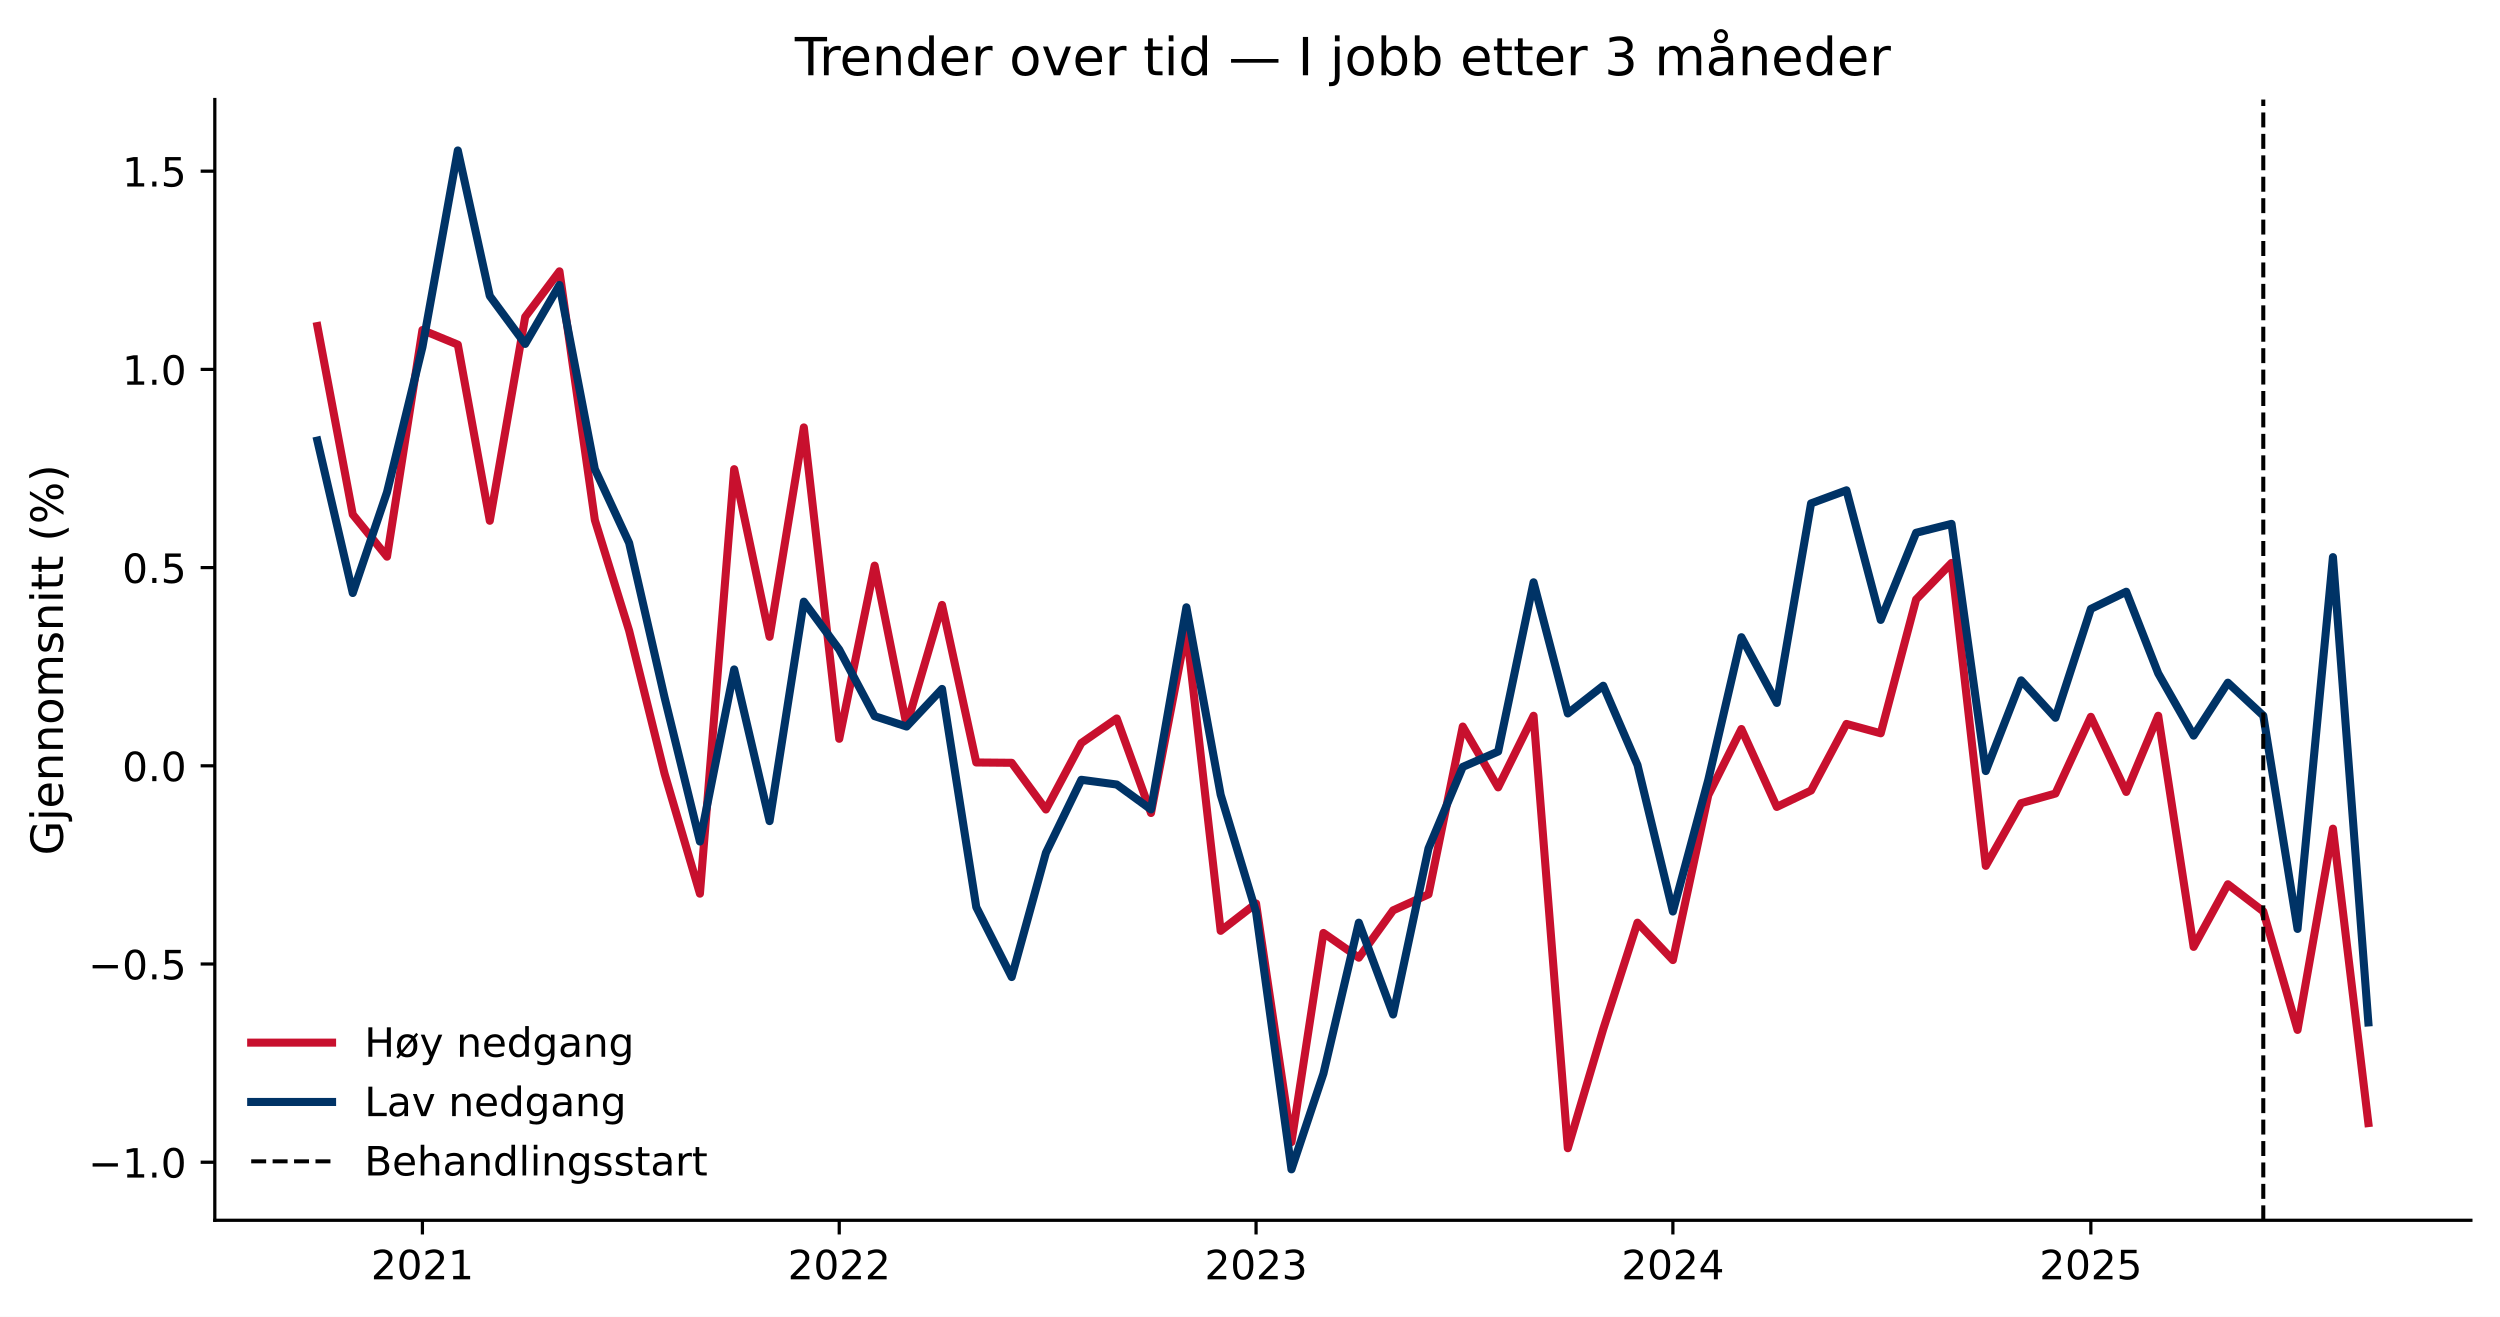
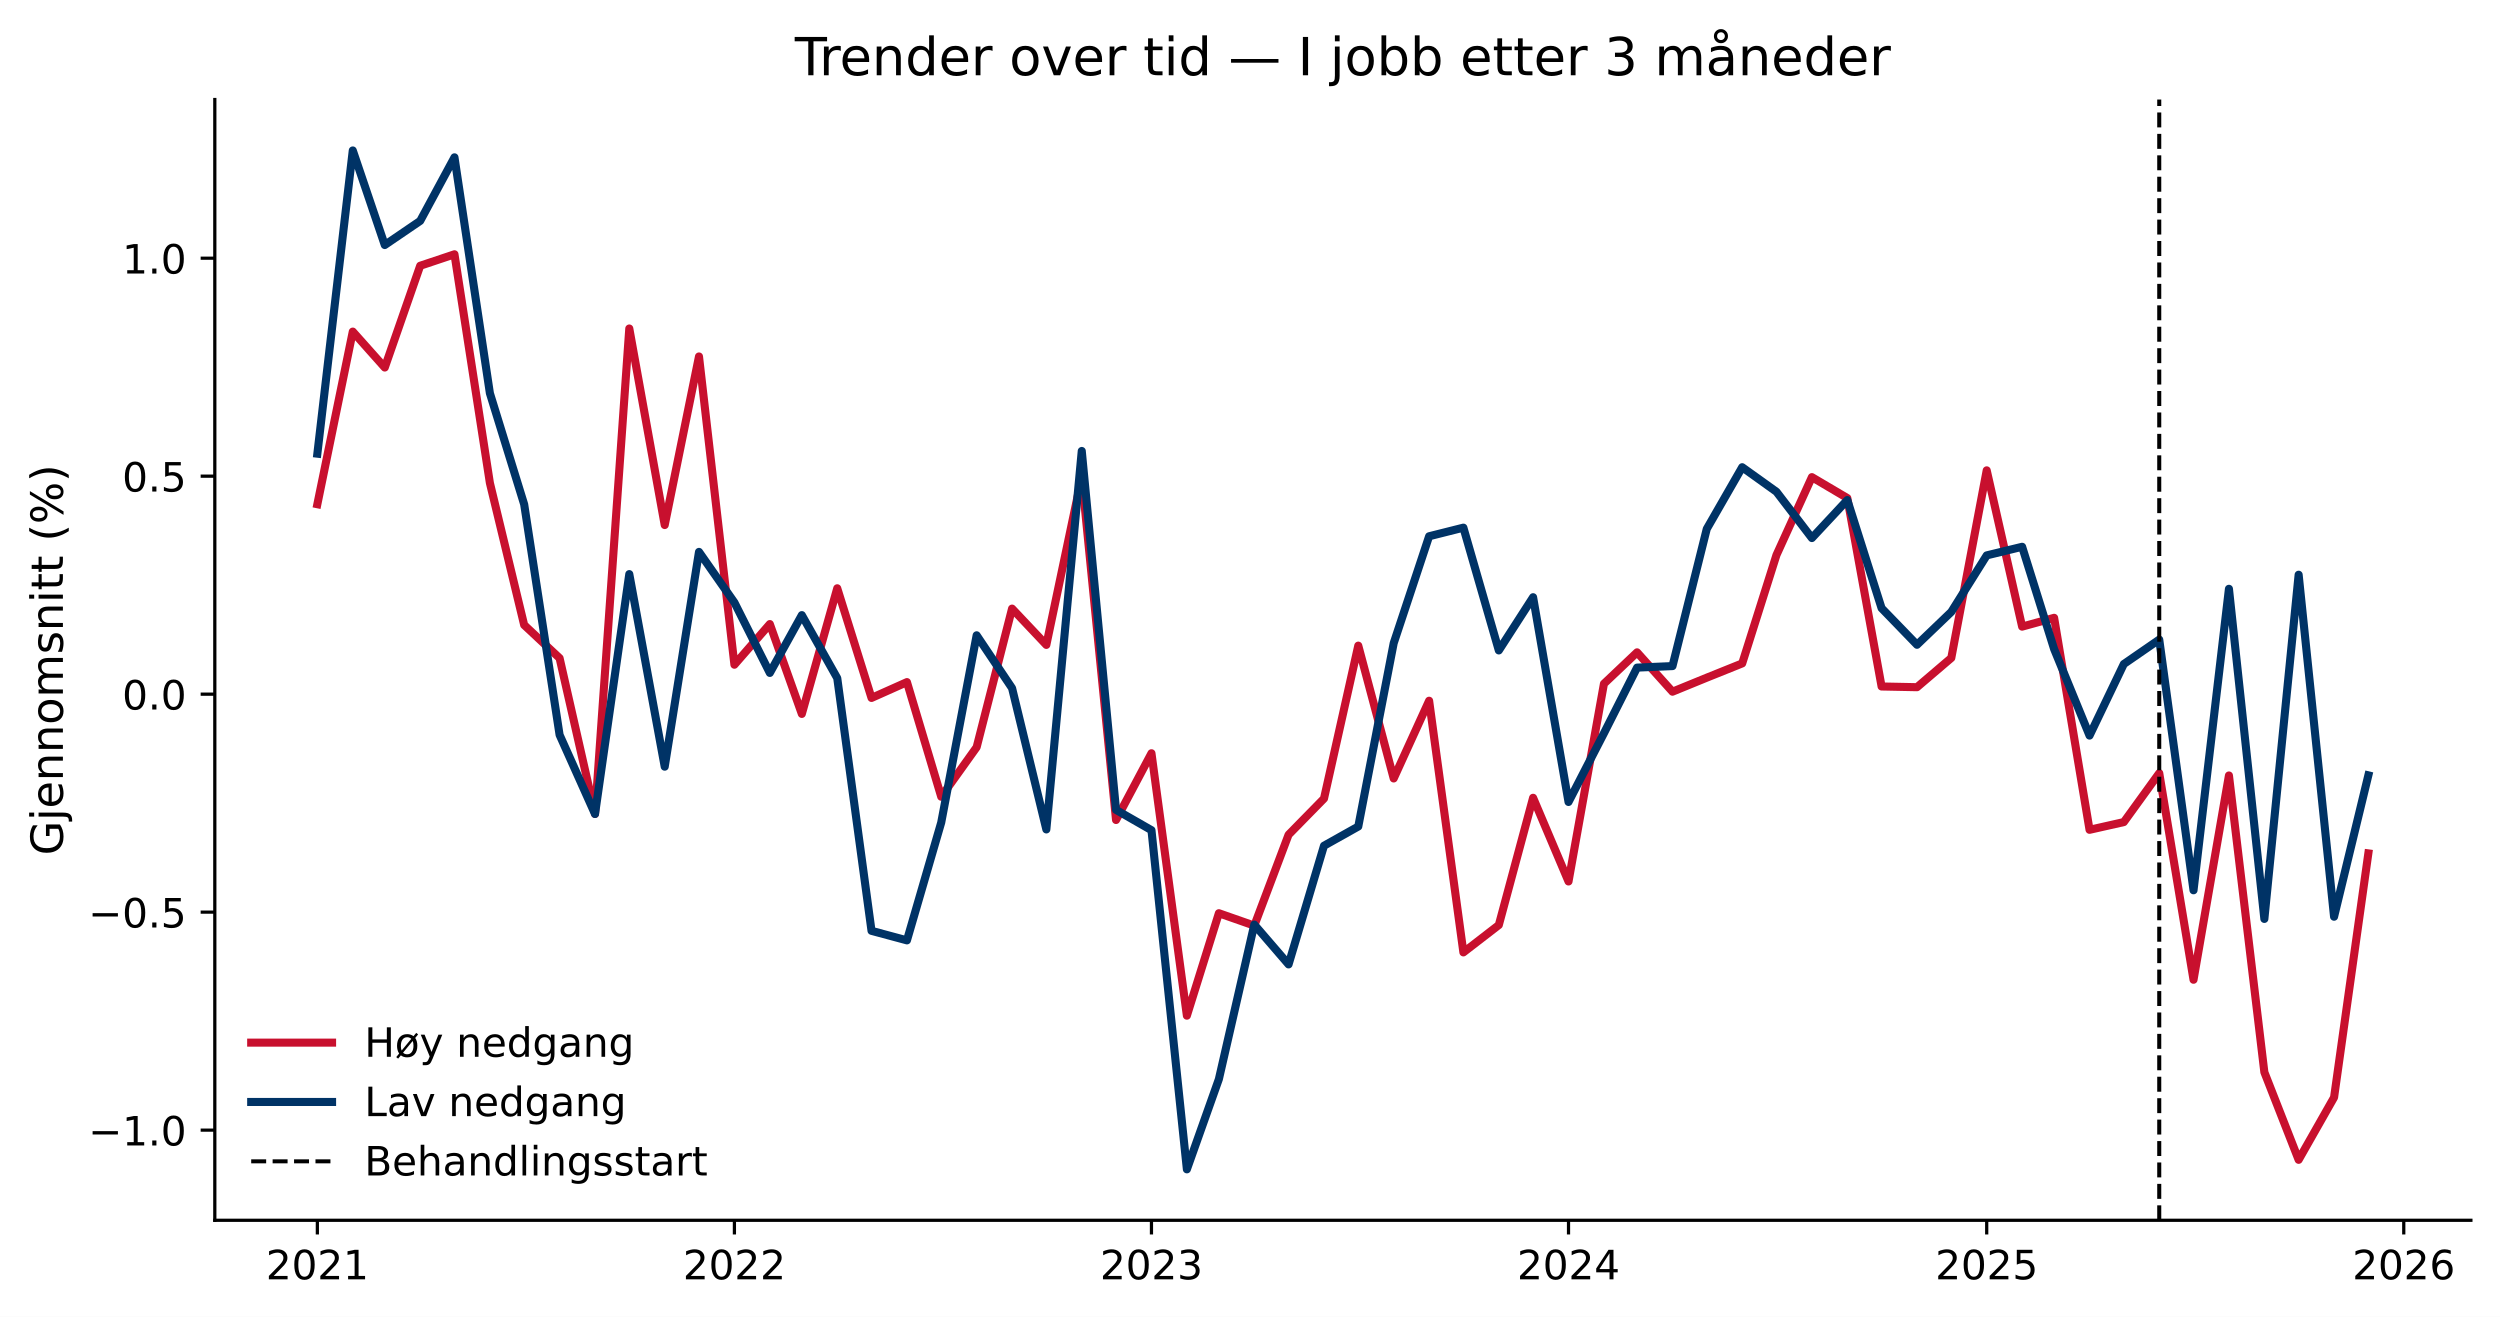
<svg xmlns="http://www.w3.org/2000/svg" xmlns:xlink="http://www.w3.org/1999/xlink" width="618.329pt" height="325.692pt" viewBox="0 0 618.329 325.692" version="1.1">
  <defs>
    <style type="text/css">*{stroke-linejoin: round; stroke-linecap: butt}</style>
  </defs>
  <g id="figure_1">
    <g id="patch_1">
      <path d="M 0 325.692  L 618.329 325.692  L 618.329 0  L 0 0  z " style="fill: #ffffff" />
    </g>
    <g id="axes_1">
      <g id="patch_2">
        <path d="M 53.129 301.814  L 611.129 301.814  L 611.129 24.614  L 53.129 24.614  z " style="fill: #ffffff" />
      </g>
      <g id="matplotlib.axis_1">
        <g id="xtick_1">
          <g id="line2d_1">
            <defs>
-               <path id="m287f542891" d="M 0 0  L 0 3.5  " style="stroke: #000000; stroke-width: 0.8" />
-             </defs>
-             <g>
-               <use xlink:href="#m287f542891" x="104.477" y="301.814" style="stroke: #000000; stroke-width: 0.8" />
+               <path id="me3f193eb82" d="M 0 0  L 0 3.5  " style="stroke: #000000; stroke-width: 0.8" />
+             </defs>
+             <g>
+               <use xlink:href="#me3f193eb82" x="78.492" y="301.814" style="stroke: #000000; stroke-width: 0.8" />
            </g>
          </g>
          <g id="text_1">
-             <g transform="translate(91.7524 316.412) scale(0.1 -0.1)">
+             <g transform="translate(65.76739 316.412) scale(0.1 -0.1)">
              <defs>
                <path id="DejaVuSans-32" d="M 1228 531  L 3431 531  L 3431 0  L 469 0  L 469 531  Q 828 903 1448 1529  Q 2069 2156 2228 2338  Q 2531 2678 2651 2914  Q 2772 3150 2772 3378  Q 2772 3750 2511 3984  Q 2250 4219 1831 4219  Q 1534 4219 1204 4116  Q 875 4013 500 3803  L 500 4441  Q 881 4594 1212 4672  Q 1544 4750 1819 4750  Q 2544 4750 2975 4387  Q 3406 4025 3406 3419  Q 3406 3131 3298 2873  Q 3191 2616 2906 2266  Q 2828 2175 2409 1742  Q 1991 1309 1228 531  z " transform="scale(0.015625)" />
                <path id="DejaVuSans-30" d="M 2034 4250  Q 1547 4250 1301 3770  Q 1056 3291 1056 2328  Q 1056 1369 1301 889  Q 1547 409 2034 409  Q 2525 409 2770 889  Q 3016 1369 3016 2328  Q 3016 3291 2770 3770  Q 2525 4250 2034 4250  z M 2034 4750  Q 2819 4750 3233 4129  Q 3647 3509 3647 2328  Q 3647 1150 3233 529  Q 2819 -91 2034 -91  Q 1250 -91 836 529  Q 422 1150 422 2328  Q 422 3509 836 4129  Q 1250 4750 2034 4750  z " transform="scale(0.015625)" />
                <path id="DejaVuSans-31" d="M 794 531  L 1825 531  L 1825 4091  L 703 3866  L 703 4441  L 1819 4666  L 2450 4666  L 2450 531  L 3481 531  L 3481 0  L 794 0  L 794 531  z " transform="scale(0.015625)" />
              </defs>
              <use xlink:href="#DejaVuSans-32" />
              <use xlink:href="#DejaVuSans-30" transform="translate(63.62305 0)" />
              <use xlink:href="#DejaVuSans-32" transform="translate(127.2461 0)" />
              <use xlink:href="#DejaVuSans-31" transform="translate(190.8691 0)" />
            </g>
          </g>
        </g>
        <g id="xtick_2">
          <g id="line2d_2">
            <g>
-               <use xlink:href="#m287f542891" x="207.57" y="301.814" style="stroke: #000000; stroke-width: 0.8" />
+               <use xlink:href="#me3f193eb82" x="181.643" y="301.814" style="stroke: #000000; stroke-width: 0.8" />
            </g>
          </g>
          <g id="text_2">
-             <g transform="translate(194.8451 316.412) scale(0.1 -0.1)">
+             <g transform="translate(168.9176 316.412) scale(0.1 -0.1)">
              <use xlink:href="#DejaVuSans-32" />
              <use xlink:href="#DejaVuSans-30" transform="translate(63.62305 0)" />
              <use xlink:href="#DejaVuSans-32" transform="translate(127.2461 0)" />
              <use xlink:href="#DejaVuSans-32" transform="translate(190.8691 0)" />
            </g>
          </g>
        </g>
        <g id="xtick_3">
          <g id="line2d_3">
            <g>
-               <use xlink:href="#m287f542891" x="310.663" y="301.814" style="stroke: #000000; stroke-width: 0.8" />
+               <use xlink:href="#me3f193eb82" x="284.793" y="301.814" style="stroke: #000000; stroke-width: 0.8" />
            </g>
          </g>
          <g id="text_3">
-             <g transform="translate(297.9379 316.412) scale(0.1 -0.1)">
+             <g transform="translate(272.0677 316.412) scale(0.1 -0.1)">
              <defs>
                <path id="DejaVuSans-33" d="M 2597 2516  Q 3050 2419 3304 2112  Q 3559 1806 3559 1356  Q 3559 666 3084 287  Q 2609 -91 1734 -91  Q 1441 -91 1130 -33  Q 819 25 488 141  L 488 750  Q 750 597 1062 519  Q 1375 441 1716 441  Q 2309 441 2620 675  Q 2931 909 2931 1356  Q 2931 1769 2642 2001  Q 2353 2234 1838 2234  L 1294 2234  L 1294 2753  L 1863 2753  Q 2328 2753 2575 2939  Q 2822 3125 2822 3475  Q 2822 3834 2567 4026  Q 2313 4219 1838 4219  Q 1578 4219 1281 4162  Q 984 4106 628 3988  L 628 4550  Q 988 4650 1302 4700  Q 1616 4750 1894 4750  Q 2613 4750 3031 4423  Q 3450 4097 3450 3541  Q 3450 3153 3228 2886  Q 3006 2619 2597 2516  z " transform="scale(0.015625)" />
              </defs>
              <use xlink:href="#DejaVuSans-32" />
              <use xlink:href="#DejaVuSans-30" transform="translate(63.62305 0)" />
              <use xlink:href="#DejaVuSans-32" transform="translate(127.2461 0)" />
              <use xlink:href="#DejaVuSans-33" transform="translate(190.8691 0)" />
            </g>
          </g>
        </g>
        <g id="xtick_4">
          <g id="line2d_4">
            <g>
-               <use xlink:href="#m287f542891" x="413.756" y="301.814" style="stroke: #000000; stroke-width: 0.8" />
+               <use xlink:href="#me3f193eb82" x="387.943" y="301.814" style="stroke: #000000; stroke-width: 0.8" />
            </g>
          </g>
          <g id="text_4">
-             <g transform="translate(401.0306 316.412) scale(0.1 -0.1)">
+             <g transform="translate(375.2179 316.412) scale(0.1 -0.1)">
              <defs>
                <path id="DejaVuSans-34" d="M 2419 4116  L 825 1625  L 2419 1625  L 2419 4116  z M 2253 4666  L 3047 4666  L 3047 1625  L 3713 1625  L 3713 1100  L 3047 1100  L 3047 0  L 2419 0  L 2419 1100  L 313 1100  L 313 1709  L 2253 4666  z " transform="scale(0.015625)" />
              </defs>
              <use xlink:href="#DejaVuSans-32" />
              <use xlink:href="#DejaVuSans-30" transform="translate(63.62305 0)" />
              <use xlink:href="#DejaVuSans-32" transform="translate(127.2461 0)" />
              <use xlink:href="#DejaVuSans-34" transform="translate(190.8691 0)" />
            </g>
          </g>
        </g>
        <g id="xtick_5">
          <g id="line2d_5">
            <g>
-               <use xlink:href="#m287f542891" x="517.131" y="301.814" style="stroke: #000000; stroke-width: 0.8" />
+               <use xlink:href="#me3f193eb82" x="491.376" y="301.814" style="stroke: #000000; stroke-width: 0.8" />
            </g>
          </g>
          <g id="text_5">
-             <g transform="translate(504.4058 316.412) scale(0.1 -0.1)">
+             <g transform="translate(478.6506 316.412) scale(0.1 -0.1)">
              <defs>
                <path id="DejaVuSans-35" d="M 691 4666  L 3169 4666  L 3169 4134  L 1269 4134  L 1269 2991  Q 1406 3038 1543 3061  Q 1681 3084 1819 3084  Q 2600 3084 3056 2656  Q 3513 2228 3513 1497  Q 3513 744 3044 326  Q 2575 -91 1722 -91  Q 1428 -91 1123 -41  Q 819 9 494 109  L 494 744  Q 775 591 1075 516  Q 1375 441 1709 441  Q 2250 441 2565 725  Q 2881 1009 2881 1497  Q 2881 1984 2565 2268  Q 2250 2553 1709 2553  Q 1456 2553 1204 2497  Q 953 2441 691 2322  L 691 4666  z " transform="scale(0.015625)" />
              </defs>
              <use xlink:href="#DejaVuSans-32" />
              <use xlink:href="#DejaVuSans-30" transform="translate(63.62305 0)" />
              <use xlink:href="#DejaVuSans-32" transform="translate(127.2461 0)" />
              <use xlink:href="#DejaVuSans-35" transform="translate(190.8691 0)" />
+             </g>
+           </g>
+         </g>
+         <g id="xtick_6">
+           <g id="line2d_6">
+             <g>
+               <use xlink:href="#me3f193eb82" x="594.526" y="301.814" style="stroke: #000000; stroke-width: 0.8" />
+             </g>
+           </g>
+           <g id="text_6">
+             <g transform="translate(581.8008 316.412) scale(0.1 -0.1)">
+               <defs>
+                 <path id="DejaVuSans-36" d="M 2113 2584  Q 1688 2584 1439 2293  Q 1191 2003 1191 1497  Q 1191 994 1439 701  Q 1688 409 2113 409  Q 2538 409 2786 701  Q 3034 994 3034 1497  Q 3034 2003 2786 2293  Q 2538 2584 2113 2584  z M 3366 4563  L 3366 3988  Q 3128 4100 2886 4159  Q 2644 4219 2406 4219  Q 1781 4219 1451 3797  Q 1122 3375 1075 2522  Q 1259 2794 1537 2939  Q 1816 3084 2150 3084  Q 2853 3084 3261 2657  Q 3669 2231 3669 1497  Q 3669 778 3244 343  Q 2819 -91 2113 -91  Q 1303 -91 875 529  Q 447 1150 447 2328  Q 447 3434 972 4092  Q 1497 4750 2381 4750  Q 2619 4750 2861 4703  Q 3103 4656 3366 4563  z " transform="scale(0.015625)" />
+               </defs>
+               <use xlink:href="#DejaVuSans-32" />
+               <use xlink:href="#DejaVuSans-30" transform="translate(63.62305 0)" />
+               <use xlink:href="#DejaVuSans-32" transform="translate(127.2461 0)" />
+               <use xlink:href="#DejaVuSans-36" transform="translate(190.8691 0)" />
            </g>
          </g>
        </g>
      </g>
      <g id="matplotlib.axis_2">
        <g id="ytick_1">
-           <g id="line2d_6">
-             <defs>
-               <path id="ma237660a76" d="M 0 0  L -3.5 0  " style="stroke: #000000; stroke-width: 0.8" />
-             </defs>
-             <g>
-               <use xlink:href="#ma237660a76" x="53.129" y="287.454" style="stroke: #000000; stroke-width: 0.8" />
-             </g>
-           </g>
-           <g id="text_6">
-             <g transform="translate(21.84594 291.2534) scale(0.1 -0.1)">
+           <g id="line2d_7">
+             <defs>
+               <path id="mc061565eb1" d="M 0 0  L -3.5 0  " style="stroke: #000000; stroke-width: 0.8" />
+             </defs>
+             <g>
+               <use xlink:href="#mc061565eb1" x="53.129" y="279.515" style="stroke: #000000; stroke-width: 0.8" />
+             </g>
+           </g>
+           <g id="text_7">
+             <g transform="translate(21.84594 283.3145) scale(0.1 -0.1)">
              <defs>
                <path id="DejaVuSans-2212" d="M 678 2272  L 4684 2272  L 4684 1741  L 678 1741  L 678 2272  z " transform="scale(0.015625)" />
                <path id="DejaVuSans-2e" d="M 684 794  L 1344 794  L 1344 0  L 684 0  L 684 794  z " transform="scale(0.015625)" />
              </defs>
              <use xlink:href="#DejaVuSans-2212" />
              <use xlink:href="#DejaVuSans-31" transform="translate(83.78906 0)" />
              <use xlink:href="#DejaVuSans-2e" transform="translate(147.4121 0)" />
              <use xlink:href="#DejaVuSans-30" transform="translate(179.1992 0)" />
            </g>
          </g>
        </g>
        <g id="ytick_2">
-           <g id="line2d_7">
-             <g>
-               <use xlink:href="#ma237660a76" x="53.129" y="238.431" style="stroke: #000000; stroke-width: 0.8" />
-             </g>
-           </g>
-           <g id="text_7">
-             <g transform="translate(21.84594 242.2302) scale(0.1 -0.1)">
+           <g id="line2d_8">
+             <g>
+               <use xlink:href="#mc061565eb1" x="53.129" y="225.602" style="stroke: #000000; stroke-width: 0.8" />
+             </g>
+           </g>
+           <g id="text_8">
+             <g transform="translate(21.84594 229.4011) scale(0.1 -0.1)">
              <use xlink:href="#DejaVuSans-2212" />
              <use xlink:href="#DejaVuSans-30" transform="translate(83.78906 0)" />
              <use xlink:href="#DejaVuSans-2e" transform="translate(147.4121 0)" />
              <use xlink:href="#DejaVuSans-35" transform="translate(179.1992 0)" />
            </g>
          </g>
        </g>
        <g id="ytick_3">
-           <g id="line2d_8">
-             <g>
-               <use xlink:href="#ma237660a76" x="53.129" y="189.408" style="stroke: #000000; stroke-width: 0.8" />
-             </g>
-           </g>
-           <g id="text_8">
-             <g transform="translate(30.22563 193.2071) scale(0.1 -0.1)">
+           <g id="line2d_9">
+             <g>
+               <use xlink:href="#mc061565eb1" x="53.129" y="171.688" style="stroke: #000000; stroke-width: 0.8" />
+             </g>
+           </g>
+           <g id="text_9">
+             <g transform="translate(30.22563 175.4877) scale(0.1 -0.1)">
              <use xlink:href="#DejaVuSans-30" />
              <use xlink:href="#DejaVuSans-2e" transform="translate(63.62305 0)" />
              <use xlink:href="#DejaVuSans-30" transform="translate(95.41016 0)" />
            </g>
          </g>
        </g>
        <g id="ytick_4">
-           <g id="line2d_9">
-             <g>
-               <use xlink:href="#ma237660a76" x="53.129" y="140.385" style="stroke: #000000; stroke-width: 0.8" />
-             </g>
-           </g>
-           <g id="text_9">
-             <g transform="translate(30.22563 144.1839) scale(0.1 -0.1)">
+           <g id="line2d_10">
+             <g>
+               <use xlink:href="#mc061565eb1" x="53.129" y="117.775" style="stroke: #000000; stroke-width: 0.8" />
+             </g>
+           </g>
+           <g id="text_10">
+             <g transform="translate(30.22563 121.5743) scale(0.1 -0.1)">
              <use xlink:href="#DejaVuSans-30" />
              <use xlink:href="#DejaVuSans-2e" transform="translate(63.62305 0)" />
              <use xlink:href="#DejaVuSans-35" transform="translate(95.41016 0)" />
            </g>
          </g>
        </g>
        <g id="ytick_5">
-           <g id="line2d_10">
-             <g>
-               <use xlink:href="#ma237660a76" x="53.129" y="91.362" style="stroke: #000000; stroke-width: 0.8" />
-             </g>
-           </g>
-           <g id="text_10">
-             <g transform="translate(30.22563 95.16079) scale(0.1 -0.1)">
+           <g id="line2d_11">
+             <g>
+               <use xlink:href="#mc061565eb1" x="53.129" y="63.862" style="stroke: #000000; stroke-width: 0.8" />
+             </g>
+           </g>
+           <g id="text_11">
+             <g transform="translate(30.22563 67.66091) scale(0.1 -0.1)">
              <use xlink:href="#DejaVuSans-31" />
              <use xlink:href="#DejaVuSans-2e" transform="translate(63.62305 0)" />
              <use xlink:href="#DejaVuSans-30" transform="translate(95.41016 0)" />
-             </g>
-           </g>
-         </g>
-         <g id="ytick_6">
-           <g id="line2d_11">
-             <g>
-               <use xlink:href="#ma237660a76" x="53.129" y="42.338" style="stroke: #000000; stroke-width: 0.8" />
-             </g>
-           </g>
-           <g id="text_11">
-             <g transform="translate(30.22563 46.13764) scale(0.1 -0.1)">
-               <use xlink:href="#DejaVuSans-31" />
-               <use xlink:href="#DejaVuSans-2e" transform="translate(63.62305 0)" />
-               <use xlink:href="#DejaVuSans-35" transform="translate(95.41016 0)" />
            </g>
          </g>
        </g>
        <g id="text_12">
          <g transform="translate(15.55828 211.538) rotate(-90) scale(0.11 -0.11)">
            <defs>
              <path id="DejaVuSans-47" d="M 3809 666  L 3809 1919  L 2778 1919  L 2778 2438  L 4434 2438  L 4434 434  Q 4069 175 3628 42  Q 3188 -91 2688 -91  Q 1594 -91 976 548  Q 359 1188 359 2328  Q 359 3472 976 4111  Q 1594 4750 2688 4750  Q 3144 4750 3555 4637  Q 3966 4525 4313 4306  L 4313 3634  Q 3963 3931 3569 4081  Q 3175 4231 2741 4231  Q 1884 4231 1454 3753  Q 1025 3275 1025 2328  Q 1025 1384 1454 906  Q 1884 428 2741 428  Q 3075 428 3337 486  Q 3600 544 3809 666  z " transform="scale(0.015625)" />
              <path id="DejaVuSans-6a" d="M 603 3500  L 1178 3500  L 1178 -63  Q 1178 -731 923 -1031  Q 669 -1331 103 -1331  L -116 -1331  L -116 -844  L 38 -844  Q 366 -844 484 -692  Q 603 -541 603 -63  L 603 3500  z M 603 4863  L 1178 4863  L 1178 4134  L 603 4134  L 603 4863  z " transform="scale(0.015625)" />
              <path id="DejaVuSans-65" d="M 3597 1894  L 3597 1613  L 953 1613  Q 991 1019 1311 708  Q 1631 397 2203 397  Q 2534 397 2845 478  Q 3156 559 3463 722  L 3463 178  Q 3153 47 2828 -22  Q 2503 -91 2169 -91  Q 1331 -91 842 396  Q 353 884 353 1716  Q 353 2575 817 3079  Q 1281 3584 2069 3584  Q 2775 3584 3186 3129  Q 3597 2675 3597 1894  z M 3022 2063  Q 3016 2534 2758 2815  Q 2500 3097 2075 3097  Q 1594 3097 1305 2825  Q 1016 2553 972 2059  L 3022 2063  z " transform="scale(0.015625)" />
              <path id="DejaVuSans-6e" d="M 3513 2113  L 3513 0  L 2938 0  L 2938 2094  Q 2938 2591 2744 2837  Q 2550 3084 2163 3084  Q 1697 3084 1428 2787  Q 1159 2491 1159 1978  L 1159 0  L 581 0  L 581 3500  L 1159 3500  L 1159 2956  Q 1366 3272 1645 3428  Q 1925 3584 2291 3584  Q 2894 3584 3203 3211  Q 3513 2838 3513 2113  z " transform="scale(0.015625)" />
              <path id="DejaVuSans-6f" d="M 1959 3097  Q 1497 3097 1228 2736  Q 959 2375 959 1747  Q 959 1119 1226 758  Q 1494 397 1959 397  Q 2419 397 2687 759  Q 2956 1122 2956 1747  Q 2956 2369 2687 2733  Q 2419 3097 1959 3097  z M 1959 3584  Q 2709 3584 3137 3096  Q 3566 2609 3566 1747  Q 3566 888 3137 398  Q 2709 -91 1959 -91  Q 1206 -91 779 398  Q 353 888 353 1747  Q 353 2609 779 3096  Q 1206 3584 1959 3584  z " transform="scale(0.015625)" />
              <path id="DejaVuSans-6d" d="M 3328 2828  Q 3544 3216 3844 3400  Q 4144 3584 4550 3584  Q 5097 3584 5394 3201  Q 5691 2819 5691 2113  L 5691 0  L 5113 0  L 5113 2094  Q 5113 2597 4934 2840  Q 4756 3084 4391 3084  Q 3944 3084 3684 2787  Q 3425 2491 3425 1978  L 3425 0  L 2847 0  L 2847 2094  Q 2847 2600 2669 2842  Q 2491 3084 2119 3084  Q 1678 3084 1418 2786  Q 1159 2488 1159 1978  L 1159 0  L 581 0  L 581 3500  L 1159 3500  L 1159 2956  Q 1356 3278 1631 3431  Q 1906 3584 2284 3584  Q 2666 3584 2933 3390  Q 3200 3197 3328 2828  z " transform="scale(0.015625)" />
              <path id="DejaVuSans-73" d="M 2834 3397  L 2834 2853  Q 2591 2978 2328 3040  Q 2066 3103 1784 3103  Q 1356 3103 1142 2972  Q 928 2841 928 2578  Q 928 2378 1081 2264  Q 1234 2150 1697 2047  L 1894 2003  Q 2506 1872 2764 1633  Q 3022 1394 3022 966  Q 3022 478 2636 193  Q 2250 -91 1575 -91  Q 1294 -91 989 -36  Q 684 19 347 128  L 347 722  Q 666 556 975 473  Q 1284 391 1588 391  Q 1994 391 2212 530  Q 2431 669 2431 922  Q 2431 1156 2273 1281  Q 2116 1406 1581 1522  L 1381 1569  Q 847 1681 609 1914  Q 372 2147 372 2553  Q 372 3047 722 3315  Q 1072 3584 1716 3584  Q 2034 3584 2315 3537  Q 2597 3491 2834 3397  z " transform="scale(0.015625)" />
              <path id="DejaVuSans-69" d="M 603 3500  L 1178 3500  L 1178 0  L 603 0  L 603 3500  z M 603 4863  L 1178 4863  L 1178 4134  L 603 4134  L 603 4863  z " transform="scale(0.015625)" />
              <path id="DejaVuSans-74" d="M 1172 4494  L 1172 3500  L 2356 3500  L 2356 3053  L 1172 3053  L 1172 1153  Q 1172 725 1289 603  Q 1406 481 1766 481  L 2356 481  L 2356 0  L 1766 0  Q 1100 0 847 248  Q 594 497 594 1153  L 594 3053  L 172 3053  L 172 3500  L 594 3500  L 594 4494  L 1172 4494  z " transform="scale(0.015625)" />
              <path id="DejaVuSans-20" transform="scale(0.015625)" />
              <path id="DejaVuSans-28" d="M 1984 4856  Q 1566 4138 1362 3434  Q 1159 2731 1159 2009  Q 1159 1288 1364 580  Q 1569 -128 1984 -844  L 1484 -844  Q 1016 -109 783 600  Q 550 1309 550 2009  Q 550 2706 781 3412  Q 1013 4119 1484 4856  L 1984 4856  z " transform="scale(0.015625)" />
              <path id="DejaVuSans-25" d="M 4653 2053  Q 4381 2053 4226 1822  Q 4072 1591 4072 1178  Q 4072 772 4226 539  Q 4381 306 4653 306  Q 4919 306 5073 539  Q 5228 772 5228 1178  Q 5228 1588 5073 1820  Q 4919 2053 4653 2053  z M 4653 2450  Q 5147 2450 5437 2106  Q 5728 1763 5728 1178  Q 5728 594 5436 251  Q 5144 -91 4653 -91  Q 4153 -91 3862 251  Q 3572 594 3572 1178  Q 3572 1766 3864 2108  Q 4156 2450 4653 2450  z M 1428 4353  Q 1159 4353 1004 4120  Q 850 3888 850 3481  Q 850 3069 1003 2837  Q 1156 2606 1428 2606  Q 1700 2606 1854 2837  Q 2009 3069 2009 3481  Q 2009 3884 1853 4118  Q 1697 4353 1428 4353  z M 4250 4750  L 4750 4750  L 1831 -91  L 1331 -91  L 4250 4750  z M 1428 4750  Q 1922 4750 2215 4408  Q 2509 4066 2509 3481  Q 2509 2891 2217 2550  Q 1925 2209 1428 2209  Q 931 2209 642 2551  Q 353 2894 353 3481  Q 353 4063 643 4406  Q 934 4750 1428 4750  z " transform="scale(0.015625)" />
              <path id="DejaVuSans-29" d="M 513 4856  L 1013 4856  Q 1481 4119 1714 3412  Q 1947 2706 1947 2009  Q 1947 1309 1714 600  Q 1481 -109 1013 -844  L 513 -844  Q 928 -128 1133 580  Q 1338 1288 1338 2009  Q 1338 2731 1133 3434  Q 928 4138 513 4856  z " transform="scale(0.015625)" />
            </defs>
            <use xlink:href="#DejaVuSans-47" />
            <use xlink:href="#DejaVuSans-6a" transform="translate(77.49023 0)" />
            <use xlink:href="#DejaVuSans-65" transform="translate(105.2734 0)" />
            <use xlink:href="#DejaVuSans-6e" transform="translate(166.7969 0)" />
            <use xlink:href="#DejaVuSans-6e" transform="translate(230.1758 0)" />
            <use xlink:href="#DejaVuSans-6f" transform="translate(293.5547 0)" />
            <use xlink:href="#DejaVuSans-6d" transform="translate(354.7363 0)" />
            <use xlink:href="#DejaVuSans-73" transform="translate(452.1484 0)" />
            <use xlink:href="#DejaVuSans-6e" transform="translate(504.248 0)" />
            <use xlink:href="#DejaVuSans-69" transform="translate(567.627 0)" />
            <use xlink:href="#DejaVuSans-74" transform="translate(595.4102 0)" />
            <use xlink:href="#DejaVuSans-74" transform="translate(634.6191 0)" />
            <use xlink:href="#DejaVuSans-20" transform="translate(673.8281 0)" />
            <use xlink:href="#DejaVuSans-28" transform="translate(705.6152 0)" />
            <use xlink:href="#DejaVuSans-25" transform="translate(744.6289 0)" />
            <use xlink:href="#DejaVuSans-29" transform="translate(839.6484 0)" />
          </g>
        </g>
      </g>
      <g id="line2d_12">
-         <path d="M 78.492 80.647  L 87.248 127.248  L 95.722 137.68  L 104.477 81.628  L 113.233 85.242  L 121.142 128.8  L 129.898 78.372  L 138.371 67.111  L 147.127 128.63  L 155.6 155.975  L 164.356 191.313  L 173.112 221.031  L 181.585 116.042  L 190.341 157.499  L 198.814 105.718  L 207.57 182.731  L 216.326 139.898  L 224.234 179.447  L 232.99 149.617  L 241.464 188.583  L 250.219 188.666  L 258.693 200.211  L 267.449 183.779  L 276.204 177.696  L 284.678 201.079  L 293.434 155.573  L 301.907 230.223  L 310.663 223.464  L 319.419 282.484  L 327.327 230.752  L 336.083 236.867  L 344.556 225.16  L 353.312 221.192  L 361.786 179.7  L 370.541 194.742  L 379.297 177.035  L 387.771 283.989  L 396.526 254.549  L 405 228.209  L 413.756 237.455  L 422.511 196.673  L 430.702 180.31  L 439.458 199.577  L 447.932 195.52  L 456.687 179.055  L 465.161 181.367  L 473.917 148.259  L 482.672 139.236  L 491.146 214.156  L 499.902 198.642  L 508.375 196.265  L 517.131 177.295  L 525.887 195.872  L 533.795 177.028  L 542.551 234.192  L 551.024 218.704  L 559.78 225.413  L 568.253 254.73  L 577.009 204.956  L 585.765 277.772  " clip-path="url(#pe168ea0a88)" style="fill: none; stroke: #c8102e; stroke-width: 2; stroke-linecap: square" />
+         <path d="M 78.492 124.705  L 87.253 82.018  L 95.166 90.899  L 103.927 65.731  L 112.405 62.895  L 121.165 119.458  L 129.644 154.584  L 138.404 162.775  L 147.165 201.312  L 155.643 81.252  L 164.404 129.854  L 172.882 88.168  L 181.643 164.404  L 190.403 154.352  L 198.316 176.572  L 207.077 145.502  L 215.555 172.62  L 224.316 168.708  L 232.794 197.057  L 241.554 184.809  L 250.315 150.529  L 258.793 159.502  L 267.554 117.894  L 276.032 202.809  L 284.793 186.304  L 293.553 251.207  L 301.466 225.87  L 310.227 228.937  L 318.705 206.451  L 327.466 197.508  L 335.944 159.69  L 344.705 192.535  L 353.465 173.317  L 361.943 235.555  L 370.704 228.789  L 379.182 197.319  L 387.943 218.014  L 396.704 169.111  L 404.899 161.345  L 413.66 171.076  L 422.138 167.608  L 430.899 164.083  L 439.377 137.269  L 448.137 118.012  L 456.898 123.187  L 465.376 169.79  L 474.137 169.966  L 482.615 162.735  L 491.376 116.335  L 500.136 154.984  L 508.049 152.807  L 516.81 205.239  L 525.288 203.325  L 534.049 191.223  L 542.527 242.322  L 551.288 191.802  L 560.048 265.193  L 568.526 286.859  L 577.287 271.426  L 585.765 211.08  " clip-path="url(#p9343549ae5)" style="fill: none; stroke: #c8102e; stroke-width: 2; stroke-linecap: square" />
      </g>
      <g id="line2d_13">
-         <path d="M 78.492 108.968  L 87.248 146.671  L 95.722 121.727  L 104.477 85.86  L 113.233 37.214  L 121.142 73.206  L 129.898 85.058  L 138.371 70.484  L 147.127 116.037  L 155.6 134.279  L 164.356 172.447  L 173.112 208.134  L 181.585 165.574  L 190.341 203.087  L 198.814 148.809  L 207.57 160.677  L 216.326 177.129  L 224.234 179.698  L 232.99 170.393  L 241.464 224.361  L 250.219 241.65  L 258.693 210.912  L 267.449 192.867  L 276.204 194.035  L 284.678 200.203  L 293.434 150.208  L 301.907 196.567  L 310.663 225.557  L 319.419 289.214  L 327.327 265.524  L 336.083 228.205  L 344.556 250.914  L 353.312 209.845  L 361.786 189.679  L 370.541 185.875  L 379.297 144.022  L 387.771 176.453  L 396.526 169.604  L 405 189.217  L 413.756 225.447  L 422.511 192.891  L 430.702 157.601  L 439.458 173.854  L 447.932 124.504  L 456.687 121.271  L 465.161 153.322  L 473.917 131.769  L 482.672 129.567  L 491.146 190.704  L 499.902 168.276  L 508.375 177.529  L 517.131 150.602  L 525.887 146.355  L 533.795 166.545  L 542.551 181.941  L 551.024 168.849  L 559.78 177.004  L 568.253 229.751  L 577.009 137.797  L 585.765 252.881  " clip-path="url(#pe168ea0a88)" style="fill: none; stroke: #003366; stroke-width: 2; stroke-linecap: square" />
+         <path d="M 78.492 112.207  L 87.253 37.214  L 95.166 60.601  L 103.927 54.635  L 112.405 38.914  L 121.165 97.26  L 129.644 124.744  L 138.404 181.765  L 147.165 201.325  L 155.643 141.995  L 164.404 189.621  L 172.882 136.505  L 181.643 149.017  L 190.403 166.436  L 198.316 152.14  L 207.077 167.72  L 215.555 230.224  L 224.316 232.582  L 232.794 203.431  L 241.554 157.133  L 250.315 170.199  L 258.793 205.141  L 267.554 111.542  L 276.032 200.308  L 284.793 205.328  L 293.553 289.214  L 301.466 266.905  L 310.227 228.687  L 318.705 238.527  L 327.466 209.176  L 335.944 204.422  L 344.705 159.068  L 353.465 132.637  L 361.943 130.506  L 370.704 160.87  L 379.182 147.713  L 387.943 198.351  L 396.704 181.35  L 404.899 165.122  L 413.66 164.745  L 422.138 130.811  L 430.899 115.559  L 439.377 121.633  L 448.137 133.075  L 456.898 123.678  L 465.376 150.422  L 474.137 159.473  L 482.615 151.343  L 491.376 137.366  L 500.136 135.238  L 508.049 160.537  L 516.81 181.933  L 525.288 164.235  L 534.049 158.191  L 542.527 220.194  L 551.288 145.633  L 560.048 227.276  L 568.526 142.15  L 577.287 226.732  L 585.765 191.774  " clip-path="url(#p9343549ae5)" style="fill: none; stroke: #003366; stroke-width: 2; stroke-linecap: square" />
      </g>
      <g id="line2d_14">
-         <path d="M 559.78 301.814  L 559.78 24.614  " clip-path="url(#pe168ea0a88)" style="fill: none; stroke-dasharray: 3.7,1.6; stroke-dashoffset: 0; stroke: #000000" />
+         <path d="M 534.049 301.814  L 534.049 24.614  " clip-path="url(#p9343549ae5)" style="fill: none; stroke-dasharray: 3.7,1.6; stroke-dashoffset: 0; stroke: #000000" />
      </g>
      <g id="patch_3">
        <path d="M 53.129 301.814  L 53.129 24.614  " style="fill: none; stroke: #000000; stroke-width: 0.8; stroke-linejoin: miter; stroke-linecap: square" />
      </g>
      <g id="patch_4">
        <path d="M 53.129 301.814  L 611.129 301.814  " style="fill: none; stroke: #000000; stroke-width: 0.8; stroke-linejoin: miter; stroke-linecap: square" />
      </g>
      <g id="text_13">
        <g transform="translate(196.5834 18.61359) scale(0.13 -0.13)">
          <defs>
            <path id="DejaVuSans-54" d="M -19 4666  L 3928 4666  L 3928 4134  L 2272 4134  L 2272 0  L 1638 0  L 1638 4134  L -19 4134  L -19 4666  z " transform="scale(0.015625)" />
            <path id="DejaVuSans-72" d="M 2631 2963  Q 2534 3019 2420 3045  Q 2306 3072 2169 3072  Q 1681 3072 1420 2755  Q 1159 2438 1159 1844  L 1159 0  L 581 0  L 581 3500  L 1159 3500  L 1159 2956  Q 1341 3275 1631 3429  Q 1922 3584 2338 3584  Q 2397 3584 2469 3576  Q 2541 3569 2628 3553  L 2631 2963  z " transform="scale(0.015625)" />
            <path id="DejaVuSans-64" d="M 2906 2969  L 2906 4863  L 3481 4863  L 3481 0  L 2906 0  L 2906 525  Q 2725 213 2448 61  Q 2172 -91 1784 -91  Q 1150 -91 751 415  Q 353 922 353 1747  Q 353 2572 751 3078  Q 1150 3584 1784 3584  Q 2172 3584 2448 3432  Q 2725 3281 2906 2969  z M 947 1747  Q 947 1113 1208 752  Q 1469 391 1925 391  Q 2381 391 2643 752  Q 2906 1113 2906 1747  Q 2906 2381 2643 2742  Q 2381 3103 1925 3103  Q 1469 3103 1208 2742  Q 947 2381 947 1747  z " transform="scale(0.015625)" />
            <path id="DejaVuSans-76" d="M 191 3500  L 800 3500  L 1894 563  L 2988 3500  L 3597 3500  L 2284 0  L 1503 0  L 191 3500  z " transform="scale(0.015625)" />
            <path id="DejaVuSans-2014" d="M 313 1978  L 6088 1978  L 6088 1528  L 313 1528  L 313 1978  z " transform="scale(0.015625)" />
            <path id="DejaVuSans-49" d="M 628 4666  L 1259 4666  L 1259 0  L 628 0  L 628 4666  z " transform="scale(0.015625)" />
            <path id="DejaVuSans-62" d="M 3116 1747  Q 3116 2381 2855 2742  Q 2594 3103 2138 3103  Q 1681 3103 1420 2742  Q 1159 2381 1159 1747  Q 1159 1113 1420 752  Q 1681 391 2138 391  Q 2594 391 2855 752  Q 3116 1113 3116 1747  z M 1159 2969  Q 1341 3281 1617 3432  Q 1894 3584 2278 3584  Q 2916 3584 3314 3078  Q 3713 2572 3713 1747  Q 3713 922 3314 415  Q 2916 -91 2278 -91  Q 1894 -91 1617 61  Q 1341 213 1159 525  L 1159 0  L 581 0  L 581 4863  L 1159 4863  L 1159 2969  z " transform="scale(0.015625)" />
            <path id="DejaVuSans-e5" d="M 2194 1759  Q 1497 1759 1228 1600  Q 959 1441 959 1056  Q 959 750 1161 570  Q 1363 391 1709 391  Q 2188 391 2477 730  Q 2766 1069 2766 1631  L 2766 1759  L 2194 1759  z M 3341 1997  L 3341 0  L 2766 0  L 2766 531  Q 2569 213 2275 61  Q 1981 -91 1556 -91  Q 1019 -91 701 211  Q 384 513 384 1019  Q 384 1609 779 1909  Q 1175 2209 1959 2209  L 2766 2209  L 2766 2266  Q 2766 2663 2505 2880  Q 2244 3097 1772 3097  Q 1472 3097 1187 3025  Q 903 2953 641 2809  L 641 3341  Q 956 3463 1253 3523  Q 1550 3584 1831 3584  Q 2591 3584 2966 3190  Q 3341 2797 3341 1997  z M 2331 4763  Q 2331 4959 2193 5096  Q 2056 5234 1856 5234  Q 1653 5234 1517 5098  Q 1381 4963 1381 4763  Q 1381 4559 1517 4423  Q 1653 4288 1856 4288  Q 2056 4288 2193 4425  Q 2331 4563 2331 4763  z M 2712 4763  Q 2712 4403 2463 4153  Q 2215 3903 1856 3903  Q 1497 3903 1248 4153  Q 1000 4403 1000 4763  Q 1000 5122 1248 5370  Q 1497 5619 1856 5619  Q 2215 5619 2463 5370  Q 2712 5122 2712 4763  z " transform="scale(0.015625)" />
          </defs>
          <use xlink:href="#DejaVuSans-54" />
          <use xlink:href="#DejaVuSans-72" transform="translate(46.33398 0)" />
          <use xlink:href="#DejaVuSans-65" transform="translate(85.19727 0)" />
          <use xlink:href="#DejaVuSans-6e" transform="translate(146.7207 0)" />
          <use xlink:href="#DejaVuSans-64" transform="translate(210.0996 0)" />
          <use xlink:href="#DejaVuSans-65" transform="translate(273.5762 0)" />
          <use xlink:href="#DejaVuSans-72" transform="translate(335.0996 0)" />
          <use xlink:href="#DejaVuSans-20" transform="translate(376.2129 0)" />
          <use xlink:href="#DejaVuSans-6f" transform="translate(408 0)" />
          <use xlink:href="#DejaVuSans-76" transform="translate(469.1816 0)" />
          <use xlink:href="#DejaVuSans-65" transform="translate(528.3613 0)" />
          <use xlink:href="#DejaVuSans-72" transform="translate(589.8848 0)" />
          <use xlink:href="#DejaVuSans-20" transform="translate(630.998 0)" />
          <use xlink:href="#DejaVuSans-74" transform="translate(662.7852 0)" />
          <use xlink:href="#DejaVuSans-69" transform="translate(701.9941 0)" />
          <use xlink:href="#DejaVuSans-64" transform="translate(729.7773 0)" />
          <use xlink:href="#DejaVuSans-20" transform="translate(793.2539 0)" />
          <use xlink:href="#DejaVuSans-2014" transform="translate(825.041 0)" />
          <use xlink:href="#DejaVuSans-20" transform="translate(925.041 0)" />
          <use xlink:href="#DejaVuSans-49" transform="translate(956.8281 0)" />
          <use xlink:href="#DejaVuSans-20" transform="translate(986.3203 0)" />
          <use xlink:href="#DejaVuSans-6a" transform="translate(1018.107 0)" />
          <use xlink:href="#DejaVuSans-6f" transform="translate(1045.891 0)" />
          <use xlink:href="#DejaVuSans-62" transform="translate(1107.072 0)" />
          <use xlink:href="#DejaVuSans-62" transform="translate(1170.549 0)" />
          <use xlink:href="#DejaVuSans-20" transform="translate(1234.025 0)" />
          <use xlink:href="#DejaVuSans-65" transform="translate(1265.812 0)" />
          <use xlink:href="#DejaVuSans-74" transform="translate(1327.336 0)" />
          <use xlink:href="#DejaVuSans-74" transform="translate(1366.545 0)" />
          <use xlink:href="#DejaVuSans-65" transform="translate(1405.754 0)" />
          <use xlink:href="#DejaVuSans-72" transform="translate(1467.277 0)" />
          <use xlink:href="#DejaVuSans-20" transform="translate(1508.391 0)" />
          <use xlink:href="#DejaVuSans-33" transform="translate(1540.178 0)" />
          <use xlink:href="#DejaVuSans-20" transform="translate(1603.801 0)" />
          <use xlink:href="#DejaVuSans-6d" transform="translate(1635.588 0)" />
          <use xlink:href="#DejaVuSans-e5" transform="translate(1733 0)" />
          <use xlink:href="#DejaVuSans-6e" transform="translate(1794.279 0)" />
          <use xlink:href="#DejaVuSans-65" transform="translate(1857.658 0)" />
          <use xlink:href="#DejaVuSans-64" transform="translate(1919.182 0)" />
          <use xlink:href="#DejaVuSans-65" transform="translate(1982.658 0)" />
          <use xlink:href="#DejaVuSans-72" transform="translate(2044.182 0)" />
        </g>
      </g>
      <g id="legend_1">
        <g id="line2d_15">
          <path d="M 62.129 257.878  L 72.129 257.878  L 82.129 257.878  " style="fill: none; stroke: #c8102e; stroke-width: 2; stroke-linecap: square" />
        </g>
        <g id="text_14">
          <g transform="translate(90.12875 261.3777) scale(0.1 -0.1)">
            <defs>
              <path id="DejaVuSans-48" d="M 628 4666  L 1259 4666  L 1259 2753  L 3553 2753  L 3553 4666  L 4184 4666  L 4184 0  L 3553 0  L 3553 2222  L 1259 2222  L 1259 0  L 628 0  L 628 4666  z " transform="scale(0.015625)" />
              <path id="DejaVuSans-f8" d="M 2828 2503  L 1306 653  Q 1434 522 1595 459  Q 1756 397 1959 397  Q 2419 397 2687 759  Q 2956 1122 2956 1747  Q 2956 1994 2925 2176  Q 2894 2359 2828 2503  z M 2606 2841  Q 2475 2969 2314 3033  Q 2153 3097 1959 3097  Q 1488 3097 1223 2730  Q 959 2363 959 1703  Q 959 1478 989 1306  Q 1019 1134 1081 991  L 2606 2841  z M 691 519  Q 522 759 437 1067  Q 353 1375 353 1747  Q 353 2609 779 3096  Q 1206 3584 1959 3584  Q 2250 3584 2498 3504  Q 2747 3425 2956 3263  L 3391 3788  L 3688 3541  L 3231 2981  Q 3397 2741 3481 2431  Q 3566 2122 3566 1747  Q 3566 888 3137 398  Q 2709 -91 1959 -91  Q 1659 -91 1407 -9  Q 1156 72 959 231  L 525 -294  L 225 -50  L 691 519  z " transform="scale(0.015625)" />
              <path id="DejaVuSans-79" d="M 2059 -325  Q 1816 -950 1584 -1140  Q 1353 -1331 966 -1331  L 506 -1331  L 506 -850  L 844 -850  Q 1081 -850 1212 -737  Q 1344 -625 1503 -206  L 1606 56  L 191 3500  L 800 3500  L 1894 763  L 2988 3500  L 3597 3500  L 2059 -325  z " transform="scale(0.015625)" />
              <path id="DejaVuSans-67" d="M 2906 1791  Q 2906 2416 2648 2759  Q 2391 3103 1925 3103  Q 1463 3103 1205 2759  Q 947 2416 947 1791  Q 947 1169 1205 825  Q 1463 481 1925 481  Q 2391 481 2648 825  Q 2906 1169 2906 1791  z M 3481 434  Q 3481 -459 3084 -895  Q 2688 -1331 1869 -1331  Q 1566 -1331 1297 -1286  Q 1028 -1241 775 -1147  L 775 -588  Q 1028 -725 1275 -790  Q 1522 -856 1778 -856  Q 2344 -856 2625 -561  Q 2906 -266 2906 331  L 2906 616  Q 2728 306 2450 153  Q 2172 0 1784 0  Q 1141 0 747 490  Q 353 981 353 1791  Q 353 2603 747 3093  Q 1141 3584 1784 3584  Q 2172 3584 2450 3431  Q 2728 3278 2906 2969  L 2906 3500  L 3481 3500  L 3481 434  z " transform="scale(0.015625)" />
              <path id="DejaVuSans-61" d="M 2194 1759  Q 1497 1759 1228 1600  Q 959 1441 959 1056  Q 959 750 1161 570  Q 1363 391 1709 391  Q 2188 391 2477 730  Q 2766 1069 2766 1631  L 2766 1759  L 2194 1759  z M 3341 1997  L 3341 0  L 2766 0  L 2766 531  Q 2569 213 2275 61  Q 1981 -91 1556 -91  Q 1019 -91 701 211  Q 384 513 384 1019  Q 384 1609 779 1909  Q 1175 2209 1959 2209  L 2766 2209  L 2766 2266  Q 2766 2663 2505 2880  Q 2244 3097 1772 3097  Q 1472 3097 1187 3025  Q 903 2953 641 2809  L 641 3341  Q 956 3463 1253 3523  Q 1550 3584 1831 3584  Q 2591 3584 2966 3190  Q 3341 2797 3341 1997  z " transform="scale(0.015625)" />
            </defs>
            <use xlink:href="#DejaVuSans-48" />
            <use xlink:href="#DejaVuSans-f8" transform="translate(75.19531 0)" />
            <use xlink:href="#DejaVuSans-79" transform="translate(136.377 0)" />
            <use xlink:href="#DejaVuSans-20" transform="translate(195.5566 0)" />
            <use xlink:href="#DejaVuSans-6e" transform="translate(227.3438 0)" />
            <use xlink:href="#DejaVuSans-65" transform="translate(290.7227 0)" />
            <use xlink:href="#DejaVuSans-64" transform="translate(352.2461 0)" />
            <use xlink:href="#DejaVuSans-67" transform="translate(415.7227 0)" />
            <use xlink:href="#DejaVuSans-61" transform="translate(479.1992 0)" />
            <use xlink:href="#DejaVuSans-6e" transform="translate(540.4785 0)" />
            <use xlink:href="#DejaVuSans-67" transform="translate(603.8574 0)" />
          </g>
        </g>
        <g id="line2d_16">
          <path d="M 62.129 272.556  L 72.129 272.556  L 82.129 272.556  " style="fill: none; stroke: #003366; stroke-width: 2; stroke-linecap: square" />
        </g>
        <g id="text_15">
          <g transform="translate(90.12875 276.0558) scale(0.1 -0.1)">
            <defs>
              <path id="DejaVuSans-4c" d="M 628 4666  L 1259 4666  L 1259 531  L 3531 531  L 3531 0  L 628 0  L 628 4666  z " transform="scale(0.015625)" />
            </defs>
            <use xlink:href="#DejaVuSans-4c" />
            <use xlink:href="#DejaVuSans-61" transform="translate(55.71289 0)" />
            <use xlink:href="#DejaVuSans-76" transform="translate(116.9922 0)" />
            <use xlink:href="#DejaVuSans-20" transform="translate(176.1719 0)" />
            <use xlink:href="#DejaVuSans-6e" transform="translate(207.959 0)" />
            <use xlink:href="#DejaVuSans-65" transform="translate(271.3379 0)" />
            <use xlink:href="#DejaVuSans-64" transform="translate(332.8613 0)" />
            <use xlink:href="#DejaVuSans-67" transform="translate(396.3379 0)" />
            <use xlink:href="#DejaVuSans-61" transform="translate(459.8145 0)" />
            <use xlink:href="#DejaVuSans-6e" transform="translate(521.0938 0)" />
            <use xlink:href="#DejaVuSans-67" transform="translate(584.4727 0)" />
          </g>
        </g>
        <g id="line2d_17">
          <path d="M 62.129 287.234  L 72.129 287.234  L 82.129 287.234  " style="fill: none; stroke-dasharray: 3.7,1.6; stroke-dashoffset: 0; stroke: #000000" />
        </g>
        <g id="text_16">
          <g transform="translate(90.12875 290.7339) scale(0.1 -0.1)">
            <defs>
              <path id="DejaVuSans-42" d="M 1259 2228  L 1259 519  L 2272 519  Q 2781 519 3026 730  Q 3272 941 3272 1375  Q 3272 1813 3026 2020  Q 2781 2228 2272 2228  L 1259 2228  z M 1259 4147  L 1259 2741  L 2194 2741  Q 2656 2741 2882 2914  Q 3109 3088 3109 3444  Q 3109 3797 2882 3972  Q 2656 4147 2194 4147  L 1259 4147  z M 628 4666  L 2241 4666  Q 2963 4666 3353 4366  Q 3744 4066 3744 3513  Q 3744 3084 3544 2831  Q 3344 2578 2956 2516  Q 3422 2416 3680 2098  Q 3938 1781 3938 1306  Q 3938 681 3513 340  Q 3088 0 2303 0  L 628 0  L 628 4666  z " transform="scale(0.015625)" />
              <path id="DejaVuSans-68" d="M 3513 2113  L 3513 0  L 2938 0  L 2938 2094  Q 2938 2591 2744 2837  Q 2550 3084 2163 3084  Q 1697 3084 1428 2787  Q 1159 2491 1159 1978  L 1159 0  L 581 0  L 581 4863  L 1159 4863  L 1159 2956  Q 1366 3272 1645 3428  Q 1925 3584 2291 3584  Q 2894 3584 3203 3211  Q 3513 2838 3513 2113  z " transform="scale(0.015625)" />
              <path id="DejaVuSans-6c" d="M 603 4863  L 1178 4863  L 1178 0  L 603 0  L 603 4863  z " transform="scale(0.015625)" />
            </defs>
            <use xlink:href="#DejaVuSans-42" />
            <use xlink:href="#DejaVuSans-65" transform="translate(68.60352 0)" />
            <use xlink:href="#DejaVuSans-68" transform="translate(130.127 0)" />
            <use xlink:href="#DejaVuSans-61" transform="translate(193.5059 0)" />
            <use xlink:href="#DejaVuSans-6e" transform="translate(254.7852 0)" />
            <use xlink:href="#DejaVuSans-64" transform="translate(318.1641 0)" />
            <use xlink:href="#DejaVuSans-6c" transform="translate(381.6406 0)" />
            <use xlink:href="#DejaVuSans-69" transform="translate(409.4238 0)" />
            <use xlink:href="#DejaVuSans-6e" transform="translate(437.207 0)" />
            <use xlink:href="#DejaVuSans-67" transform="translate(500.5859 0)" />
            <use xlink:href="#DejaVuSans-73" transform="translate(564.0625 0)" />
            <use xlink:href="#DejaVuSans-73" transform="translate(616.1621 0)" />
            <use xlink:href="#DejaVuSans-74" transform="translate(668.2617 0)" />
            <use xlink:href="#DejaVuSans-61" transform="translate(707.4707 0)" />
            <use xlink:href="#DejaVuSans-72" transform="translate(768.75 0)" />
            <use xlink:href="#DejaVuSans-74" transform="translate(809.8633 0)" />
          </g>
        </g>
      </g>
    </g>
  </g>
  <defs>
-     <clipPath id="pe168ea0a88">
+     <clipPath id="p9343549ae5">
      <rect x="53.129" y="24.614" width="558" height="277.2" />
    </clipPath>
  </defs>
</svg>
